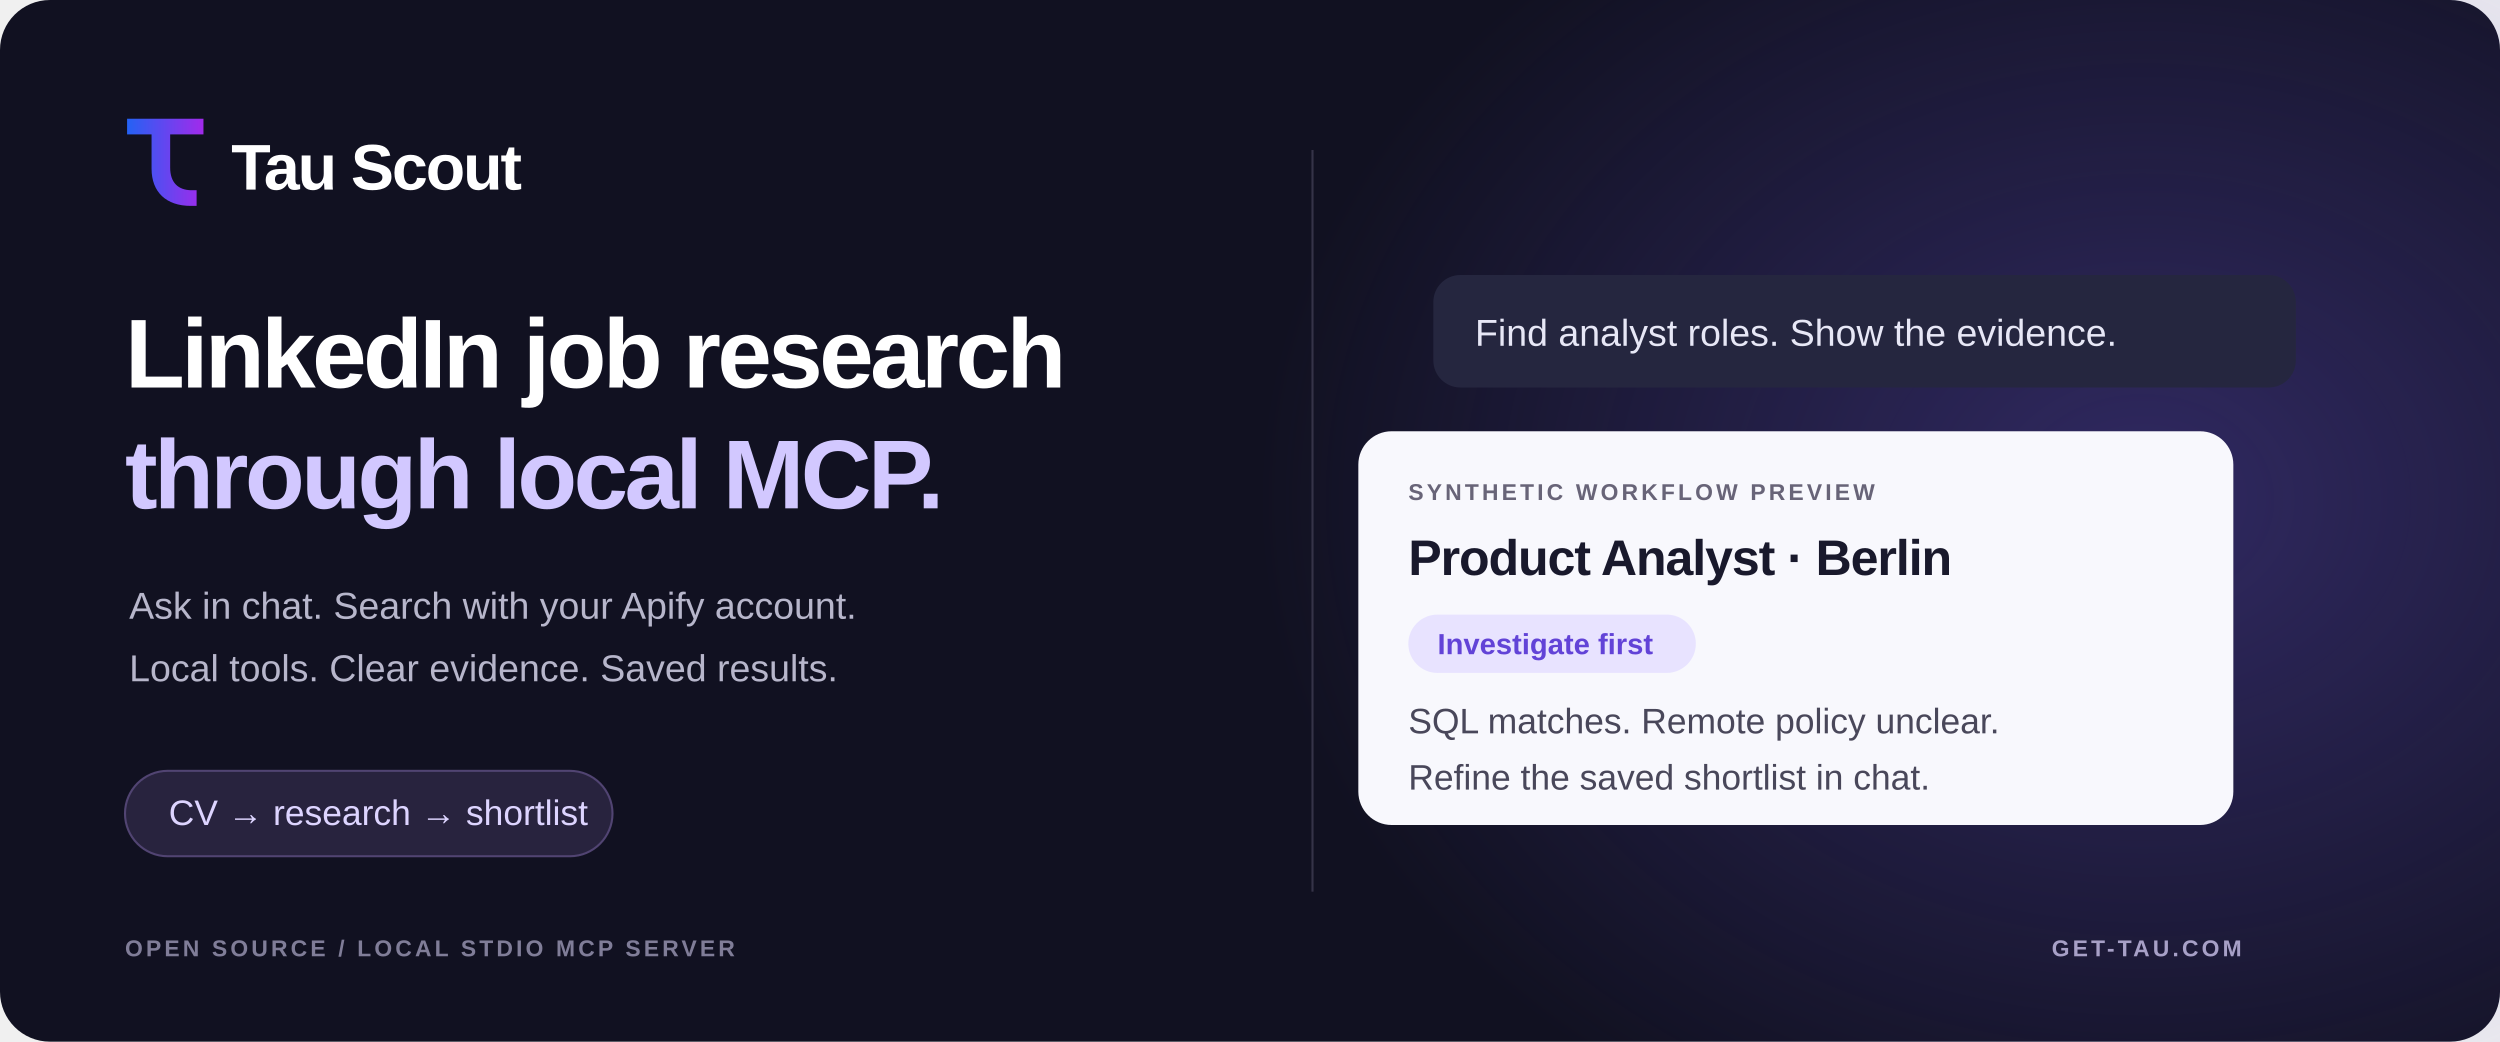
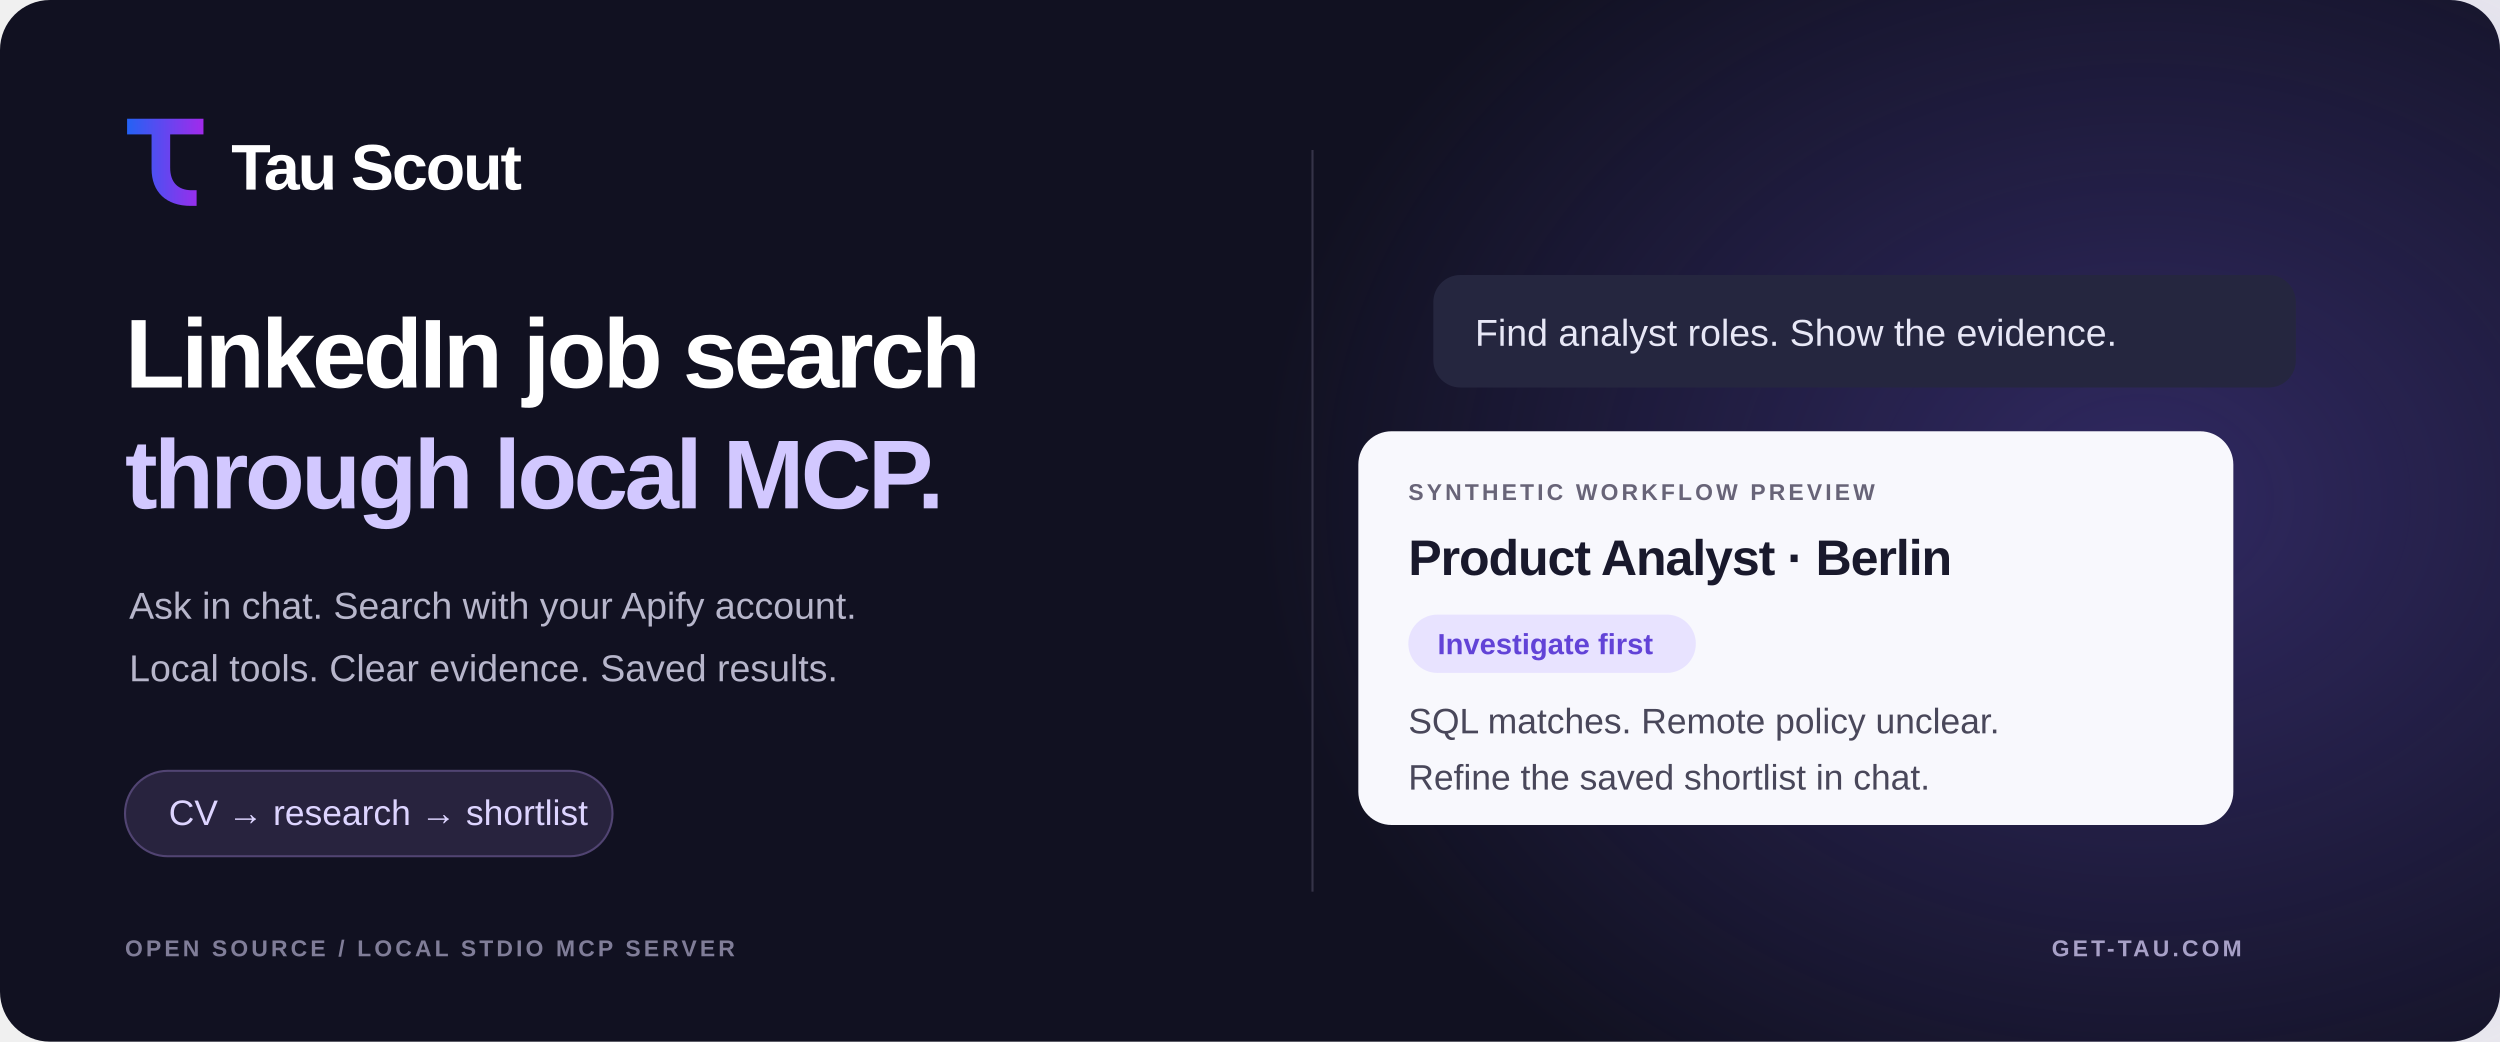
<svg xmlns="http://www.w3.org/2000/svg" width="1200" height="500" viewBox="0 0 1200 500" role="img" aria-labelledby="title desc">
  <defs>
    <linearGradient id="brand" x1="0" y1="0" x2="1" y2="0">
      <stop stop-color="#2462F4" />
      <stop offset="1" stop-color="#A22AEB" />
    </linearGradient>
    <radialGradient id="glow">
      <stop stop-color="#6451CC" stop-opacity=".38" />
      <stop offset="1" stop-color="#6451CC" stop-opacity="0" />
    </radialGradient>
  </defs>
  <style>text{font-family:Arial,Helvetica,sans-serif}.brand{font-size:31px;font-weight:700;letter-spacing:-1px}.title{font-size:47px;font-weight:700;letter-spacing:-1.7px}.body{font-size:18px}.small{font-size:17px}.label{font-size:11px;font-weight:700;letter-spacing:1.5px}.cardtitle{font-size:24px;font-weight:700;letter-spacing:-.5px}.tag{font-size:14px;font-weight:700}</style>
  <rect width="1200" height="500" rx="24" fill="#111121" />
  <ellipse cx="1030" cy="240" rx="430" ry="340" fill="url(#glow)" />
  <path d="M630 72V428" stroke="#353348" stroke-width="1" />
  <g transform="translate(61,57) scale(.47)">
    <path d="M0 0H78V16H44V50C44 65 52 73 66 73H71V89H65C40 89 25 75 25 51V16H0Z" fill="url(#brand)" />
  </g>
  <text x="111" y="91" class="brand" fill="#FFFFFF">Tau Scout</text>
-   <text x="60" y="186" class="title" fill="#FFFFFF">LinkedIn job research</text>
+   <text x="60" y="186" class="title" fill="#FFFFFF">LinkedIn job search</text>
  <text x="60" y="244" class="title" fill="#D2C8FF">through local MCP.</text>
  <text x="62" y="297" class="body" fill="#B7B6CB">Ask in chat. Search with your Apify account.</text>
  <text x="62" y="327" class="body" fill="#B7B6CB">Local tools. Clear evidence. Saved results.</text>
  <rect x="60" y="370" width="234" height="41" rx="20.5" fill="#28233E" stroke="#514472" />
  <text x="81" y="396" class="small" fill="#DDD4FF">CV → research → shortlist</text>
  <rect x="688" y="132" width="414" height="54" rx="13" fill="#25263F" />
  <text x="708" y="166" class="body" fill="#E7E7F6">Find analyst roles. Show the evidence.</text>
  <rect x="652" y="207" width="420" height="189" rx="16" fill="#F8F8FD" />
  <text x="676" y="240" class="label" fill="#686478">SYNTHETIC WORKFLOW PREVIEW</text>
  <text x="676" y="276" class="cardtitle" fill="#19192C">Product Analyst · Berlin</text>
  <rect x="676" y="295" width="138" height="28" rx="14" fill="#E8E3FF" />
  <text x="690" y="314" class="tag" fill="#6243D7">Investigate first</text>
  <text x="676" y="352" class="small" fill="#49475A">SQL matches. Remote policy unclear.</text>
  <text x="676" y="379" class="small" fill="#49475A">Refine the saved shortlist in chat.</text>
  <text x="60" y="459" class="label" fill="#807D98">OPEN SOURCE  /  LOCAL STDIO MCP SERVER</text>
  <text x="1076" y="459" class="label" fill="#A7A0C7" text-anchor="end">GET-TAU.COM</text>
</svg>
